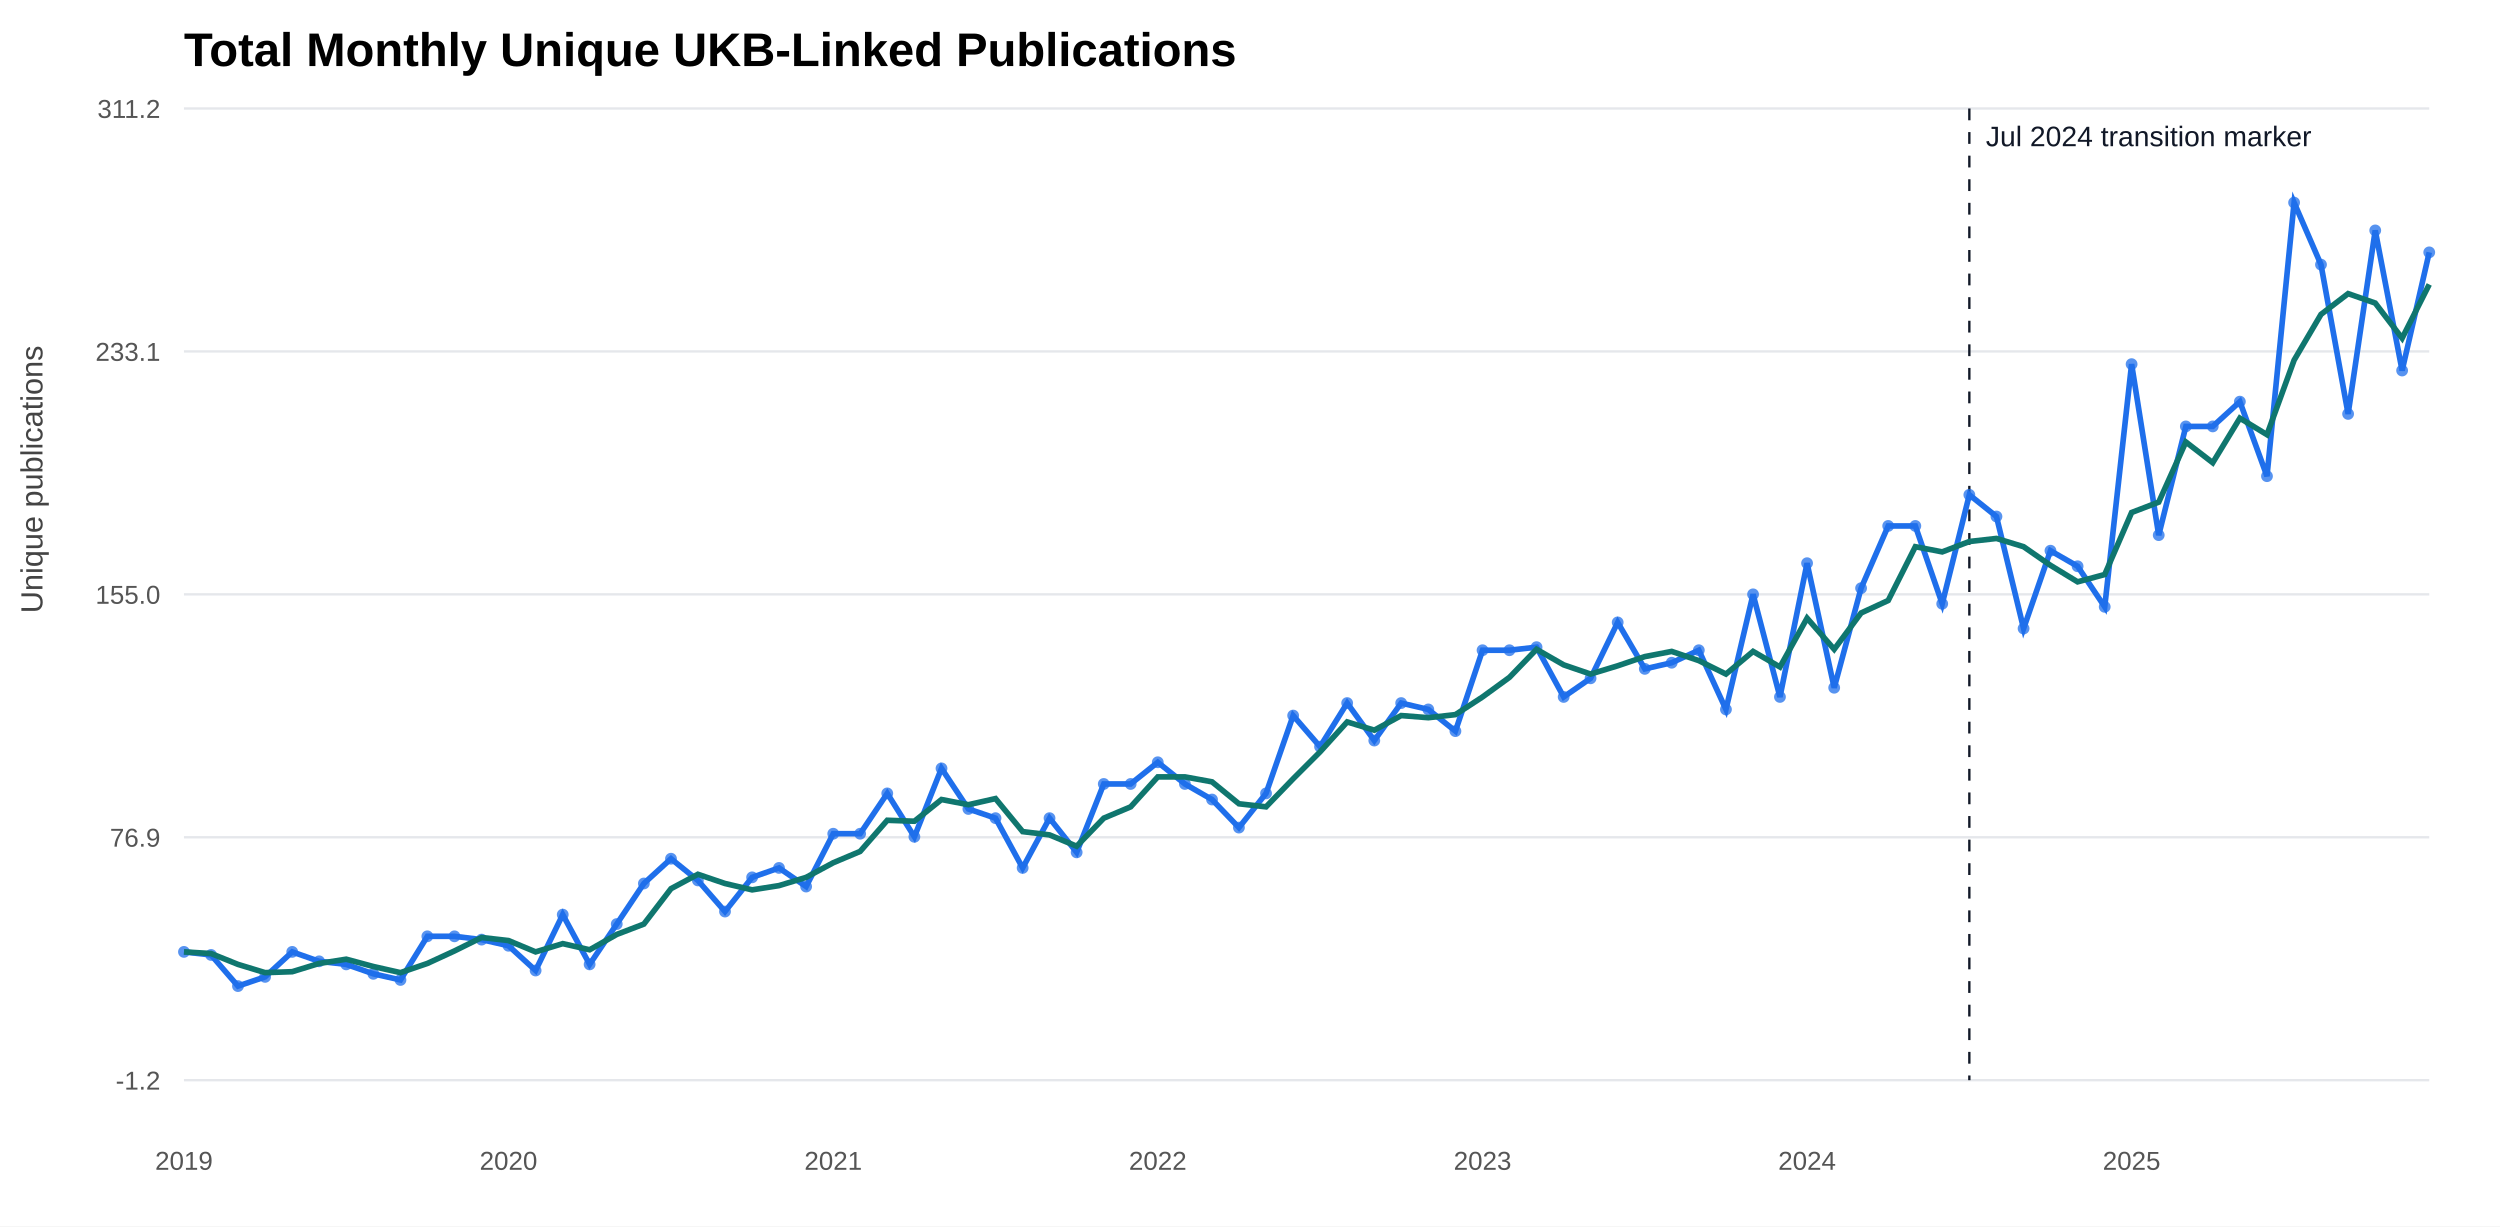
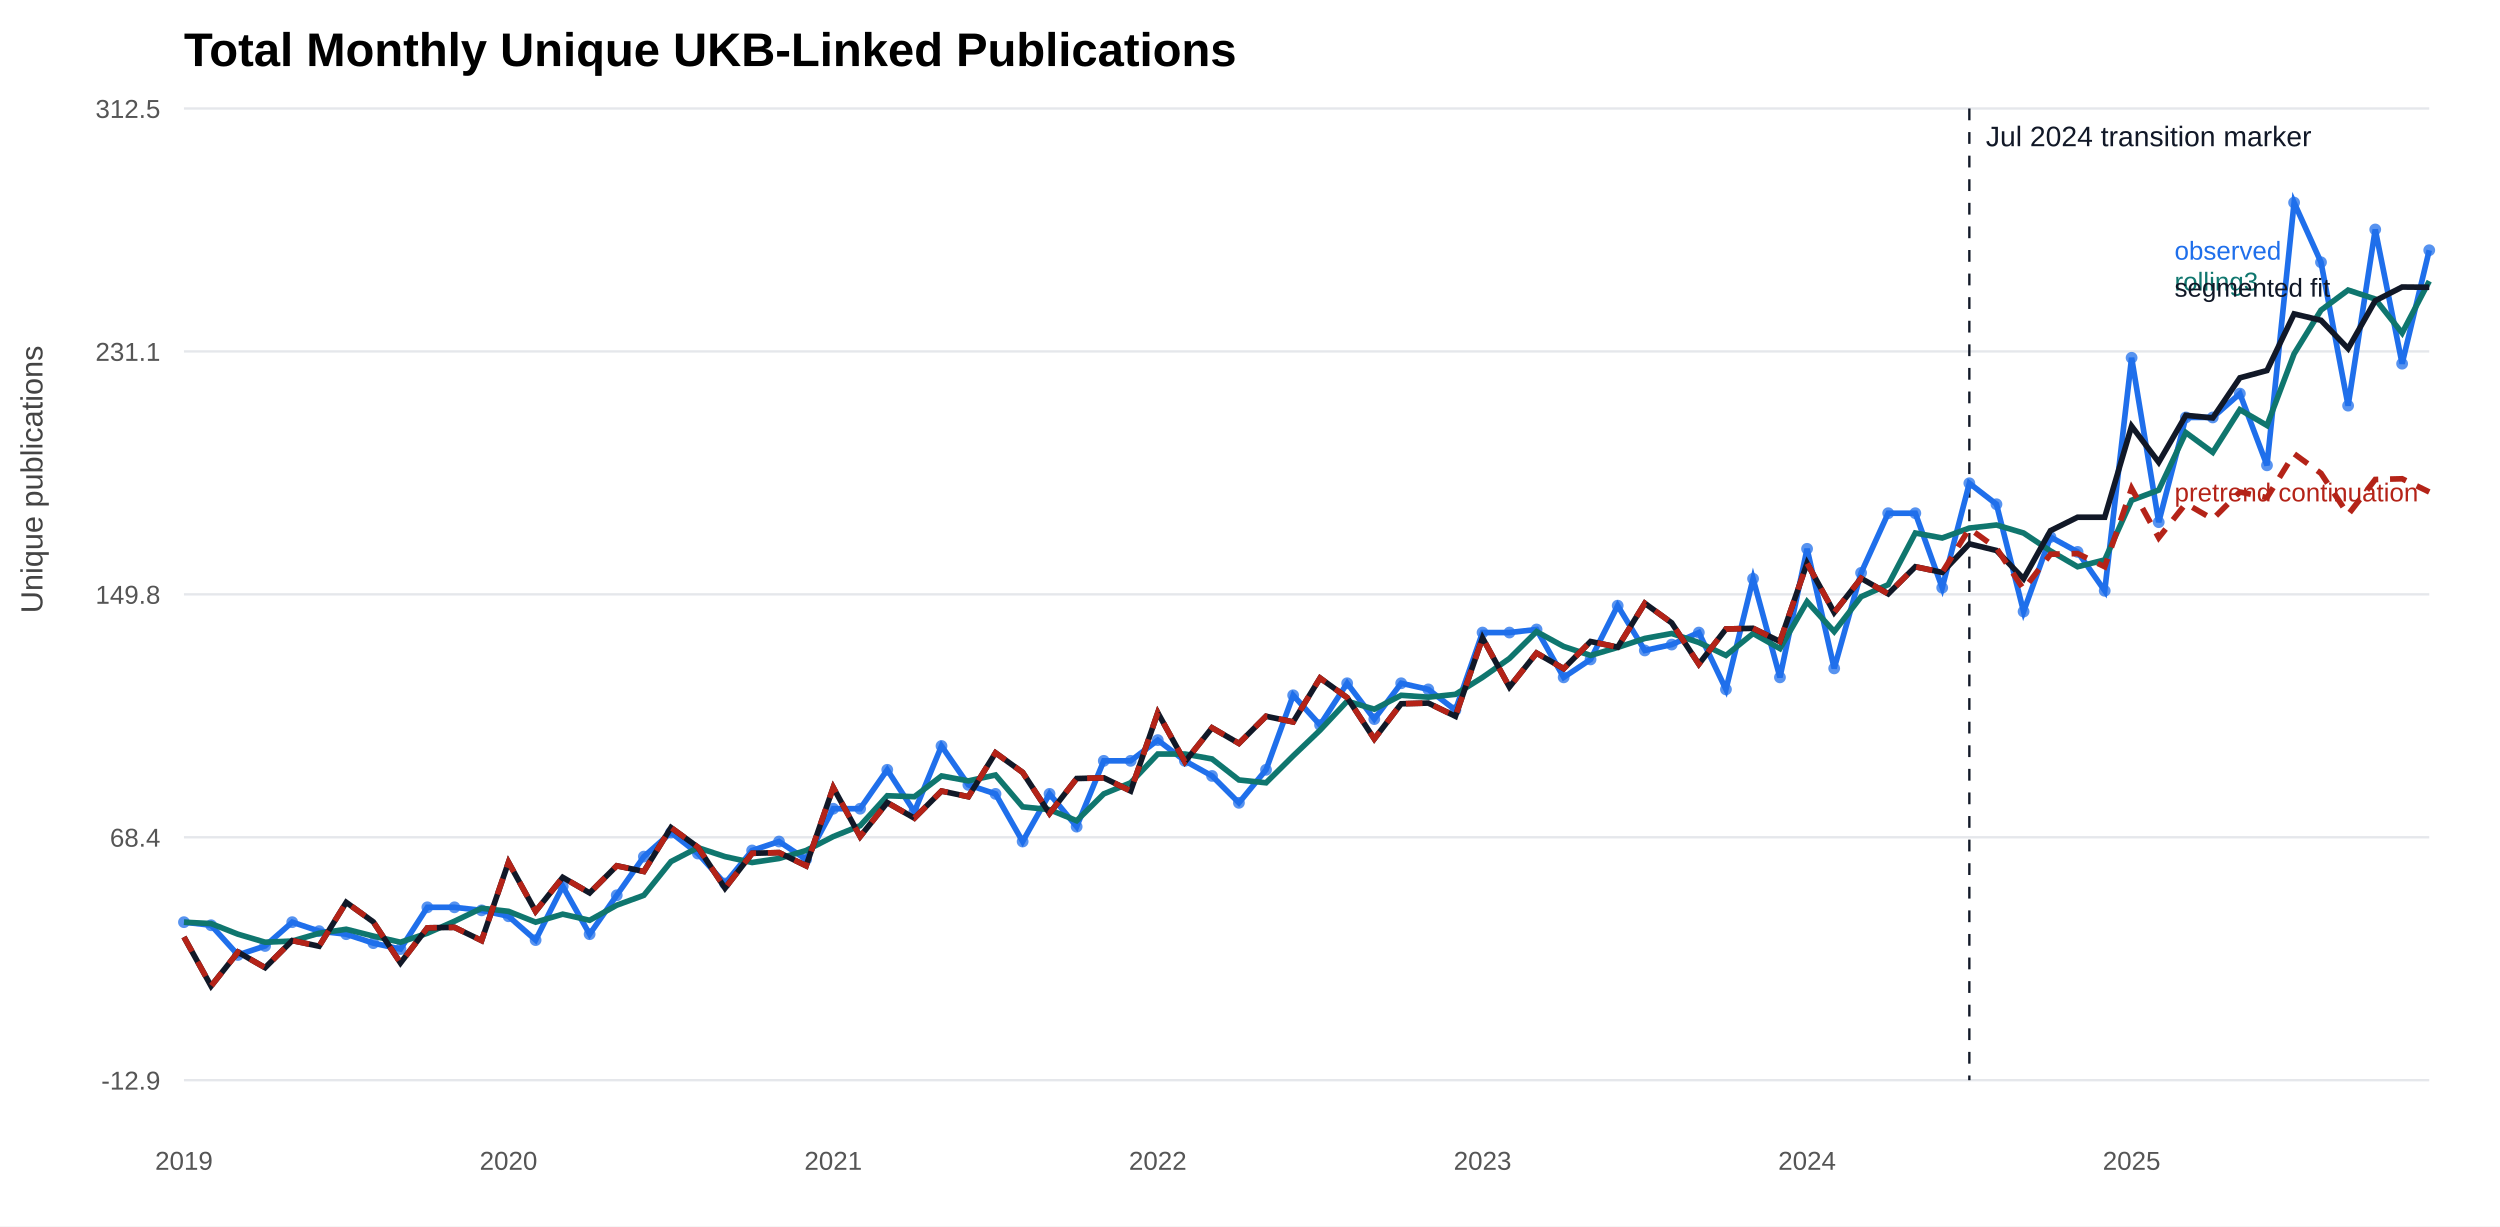
<svg xmlns="http://www.w3.org/2000/svg" width="1060" height="520" viewBox="0 0 1060 520">
  <rect width="100%" height="100%" fill="#ffffff" />
  <text x="78" y="28" font-family="Arial" font-size="20" font-weight="700">Total Monthly Unique UKB-Linked Publications</text>
  <text x="18" y="260.0" transform="rotate(-90 18 260.0)" font-family="Arial" font-size="13" fill="#444">Unique publications</text>
  <line x1="78" x2="1030" y1="46.0" y2="46.0" stroke="#e5e7eb" />
-   <text x="68" y="50.0" text-anchor="end" font-family="Arial" font-size="11" fill="#555">311.2</text>
+   <text x="68" y="50.0" text-anchor="end" font-family="Arial" font-size="11" fill="#555">312.5</text>
  <line x1="78" x2="1030" y1="149.0" y2="149.0" stroke="#e5e7eb" />
-   <text x="68" y="153.0" text-anchor="end" font-family="Arial" font-size="11" fill="#555">233.1</text>
+   <text x="68" y="153.0" text-anchor="end" font-family="Arial" font-size="11" fill="#555">231.1</text>
  <line x1="78" x2="1030" y1="252.0" y2="252.0" stroke="#e5e7eb" />
-   <text x="68" y="256.0" text-anchor="end" font-family="Arial" font-size="11" fill="#555">155.0</text>
+   <text x="68" y="256.0" text-anchor="end" font-family="Arial" font-size="11" fill="#555">149.8</text>
  <line x1="78" x2="1030" y1="355.0" y2="355.0" stroke="#e5e7eb" />
-   <text x="68" y="359.0" text-anchor="end" font-family="Arial" font-size="11" fill="#555">76.9</text>
+   <text x="68" y="359.0" text-anchor="end" font-family="Arial" font-size="11" fill="#555">68.4</text>
  <line x1="78" x2="1030" y1="458.0" y2="458.0" stroke="#e5e7eb" />
-   <text x="68" y="462.0" text-anchor="end" font-family="Arial" font-size="11" fill="#555">-1.2</text>
+   <text x="68" y="462.0" text-anchor="end" font-family="Arial" font-size="11" fill="#555">-12.9</text>
  <line x1="835.0" x2="835.0" y1="46" y2="458" stroke="#111827" stroke-dasharray="5 5" />
  <text x="842.0" y="62" font-family="Arial" font-size="12" fill="#111827">Jul 2024 transition marker</text>
-   <path d="M78.0,403.6 L89.5,404.9 L100.9,418.1 L112.4,414.2 L123.9,403.6 L135.3,407.6 L146.8,408.9 L158.3,412.9 L169.8,415.5 L181.2,397.0 L192.7,397.0 L204.2,398.4 L215.6,401.0 L227.1,411.5 L238.6,387.8 L250.0,408.9 L261.5,391.8 L273.0,374.6 L284.5,364.1 L295.9,373.3 L307.4,386.5 L318.9,372.0 L330.3,368.0 L341.8,375.9 L353.3,353.5 L364.7,353.5 L376.2,336.4 L387.7,354.8 L399.2,325.8 L410.6,343.0 L422.1,346.9 L433.6,368.0 L445.0,346.9 L456.5,361.4 L468.0,332.4 L479.4,332.4 L490.9,323.2 L502.4,332.4 L513.9,339.0 L525.3,350.9 L536.8,336.4 L548.3,303.4 L559.7,316.6 L571.2,298.1 L582.7,314.0 L594.1,298.1 L605.6,300.8 L617.1,310.0 L628.6,275.7 L640.0,275.7 L651.5,274.4 L663.0,295.5 L674.4,287.6 L685.9,263.9 L697.4,283.6 L708.8,281.0 L720.3,275.7 L731.8,300.8 L743.3,252.0 L754.7,295.5 L766.2,238.8 L777.7,291.6 L789.1,249.4 L800.6,223.0 L812.1,223.0 L823.5,256.0 L835.0,209.8 L846.5,219.0 L858.0,266.5 L869.4,233.5 L880.9,240.1 L892.4,257.3 L903.8,154.4 L915.3,226.9 L926.8,180.8 L938.2,180.8 L949.7,170.3 L961.2,201.9 L972.7,85.9 L984.1,112.2 L995.6,175.5 L1007.1,97.7 L1018.5,157.1 L1030.0,107.0" fill="none" stroke="#1f6feb" stroke-width="2.4" />
-   <circle cx="78.0" cy="403.6" r="2.5" fill="#1f6feb" opacity="0.75" />
-   <circle cx="89.5" cy="404.9" r="2.5" fill="#1f6feb" opacity="0.75" />
-   <circle cx="100.9" cy="418.1" r="2.5" fill="#1f6feb" opacity="0.75" />
-   <circle cx="112.4" cy="414.2" r="2.5" fill="#1f6feb" opacity="0.75" />
-   <circle cx="123.9" cy="403.6" r="2.5" fill="#1f6feb" opacity="0.75" />
-   <circle cx="135.3" cy="407.6" r="2.5" fill="#1f6feb" opacity="0.75" />
-   <circle cx="146.8" cy="408.9" r="2.5" fill="#1f6feb" opacity="0.75" />
-   <circle cx="158.3" cy="412.9" r="2.5" fill="#1f6feb" opacity="0.75" />
-   <circle cx="169.8" cy="415.5" r="2.5" fill="#1f6feb" opacity="0.75" />
-   <circle cx="181.2" cy="397.0" r="2.5" fill="#1f6feb" opacity="0.75" />
-   <circle cx="192.7" cy="397.0" r="2.5" fill="#1f6feb" opacity="0.75" />
-   <circle cx="204.2" cy="398.4" r="2.5" fill="#1f6feb" opacity="0.75" />
-   <circle cx="215.6" cy="401.0" r="2.5" fill="#1f6feb" opacity="0.75" />
-   <circle cx="227.1" cy="411.5" r="2.5" fill="#1f6feb" opacity="0.75" />
-   <circle cx="238.6" cy="387.8" r="2.5" fill="#1f6feb" opacity="0.75" />
-   <circle cx="250.0" cy="408.9" r="2.5" fill="#1f6feb" opacity="0.75" />
-   <circle cx="261.5" cy="391.8" r="2.5" fill="#1f6feb" opacity="0.75" />
-   <circle cx="273.0" cy="374.6" r="2.5" fill="#1f6feb" opacity="0.75" />
-   <circle cx="284.5" cy="364.1" r="2.5" fill="#1f6feb" opacity="0.75" />
-   <circle cx="295.9" cy="373.3" r="2.5" fill="#1f6feb" opacity="0.75" />
-   <circle cx="307.4" cy="386.5" r="2.5" fill="#1f6feb" opacity="0.75" />
-   <circle cx="318.9" cy="372.0" r="2.5" fill="#1f6feb" opacity="0.75" />
-   <circle cx="330.3" cy="368.0" r="2.5" fill="#1f6feb" opacity="0.75" />
-   <circle cx="341.8" cy="375.9" r="2.5" fill="#1f6feb" opacity="0.75" />
-   <circle cx="353.3" cy="353.5" r="2.5" fill="#1f6feb" opacity="0.75" />
-   <circle cx="364.7" cy="353.5" r="2.5" fill="#1f6feb" opacity="0.75" />
-   <circle cx="376.2" cy="336.4" r="2.5" fill="#1f6feb" opacity="0.75" />
-   <circle cx="387.7" cy="354.8" r="2.5" fill="#1f6feb" opacity="0.75" />
-   <circle cx="399.2" cy="325.8" r="2.5" fill="#1f6feb" opacity="0.75" />
-   <circle cx="410.6" cy="343.0" r="2.5" fill="#1f6feb" opacity="0.75" />
-   <circle cx="422.1" cy="346.9" r="2.5" fill="#1f6feb" opacity="0.75" />
-   <circle cx="433.6" cy="368.0" r="2.5" fill="#1f6feb" opacity="0.75" />
-   <circle cx="445.0" cy="346.9" r="2.5" fill="#1f6feb" opacity="0.75" />
-   <circle cx="456.5" cy="361.4" r="2.5" fill="#1f6feb" opacity="0.75" />
-   <circle cx="468.0" cy="332.4" r="2.5" fill="#1f6feb" opacity="0.75" />
-   <circle cx="479.4" cy="332.4" r="2.5" fill="#1f6feb" opacity="0.75" />
-   <circle cx="490.9" cy="323.2" r="2.5" fill="#1f6feb" opacity="0.75" />
-   <circle cx="502.4" cy="332.4" r="2.5" fill="#1f6feb" opacity="0.75" />
-   <circle cx="513.9" cy="339.0" r="2.5" fill="#1f6feb" opacity="0.75" />
-   <circle cx="525.3" cy="350.9" r="2.5" fill="#1f6feb" opacity="0.75" />
-   <circle cx="536.8" cy="336.4" r="2.5" fill="#1f6feb" opacity="0.75" />
-   <circle cx="548.3" cy="303.4" r="2.5" fill="#1f6feb" opacity="0.75" />
-   <circle cx="559.7" cy="316.6" r="2.5" fill="#1f6feb" opacity="0.75" />
-   <circle cx="571.2" cy="298.1" r="2.5" fill="#1f6feb" opacity="0.75" />
-   <circle cx="582.7" cy="314.0" r="2.5" fill="#1f6feb" opacity="0.75" />
-   <circle cx="594.1" cy="298.1" r="2.5" fill="#1f6feb" opacity="0.75" />
-   <circle cx="605.6" cy="300.8" r="2.5" fill="#1f6feb" opacity="0.75" />
-   <circle cx="617.1" cy="310.0" r="2.5" fill="#1f6feb" opacity="0.75" />
-   <circle cx="628.6" cy="275.7" r="2.5" fill="#1f6feb" opacity="0.75" />
-   <circle cx="640.0" cy="275.7" r="2.5" fill="#1f6feb" opacity="0.75" />
-   <circle cx="651.5" cy="274.4" r="2.5" fill="#1f6feb" opacity="0.75" />
-   <circle cx="663.0" cy="295.5" r="2.5" fill="#1f6feb" opacity="0.75" />
-   <circle cx="674.4" cy="287.6" r="2.5" fill="#1f6feb" opacity="0.75" />
-   <circle cx="685.9" cy="263.9" r="2.5" fill="#1f6feb" opacity="0.75" />
-   <circle cx="697.4" cy="283.6" r="2.5" fill="#1f6feb" opacity="0.75" />
-   <circle cx="708.8" cy="281.0" r="2.5" fill="#1f6feb" opacity="0.75" />
-   <circle cx="720.3" cy="275.7" r="2.5" fill="#1f6feb" opacity="0.75" />
-   <circle cx="731.8" cy="300.8" r="2.5" fill="#1f6feb" opacity="0.75" />
-   <circle cx="743.3" cy="252.0" r="2.5" fill="#1f6feb" opacity="0.75" />
-   <circle cx="754.7" cy="295.5" r="2.5" fill="#1f6feb" opacity="0.75" />
-   <circle cx="766.2" cy="238.8" r="2.5" fill="#1f6feb" opacity="0.75" />
-   <circle cx="777.7" cy="291.6" r="2.5" fill="#1f6feb" opacity="0.75" />
-   <circle cx="789.1" cy="249.4" r="2.5" fill="#1f6feb" opacity="0.75" />
-   <circle cx="800.6" cy="223.0" r="2.5" fill="#1f6feb" opacity="0.75" />
-   <circle cx="812.1" cy="223.0" r="2.5" fill="#1f6feb" opacity="0.75" />
-   <circle cx="823.5" cy="256.0" r="2.5" fill="#1f6feb" opacity="0.75" />
-   <circle cx="835.0" cy="209.8" r="2.5" fill="#1f6feb" opacity="0.75" />
-   <circle cx="846.5" cy="219.0" r="2.5" fill="#1f6feb" opacity="0.75" />
-   <circle cx="858.0" cy="266.5" r="2.5" fill="#1f6feb" opacity="0.75" />
-   <circle cx="869.4" cy="233.5" r="2.5" fill="#1f6feb" opacity="0.75" />
-   <circle cx="880.9" cy="240.1" r="2.5" fill="#1f6feb" opacity="0.75" />
-   <circle cx="892.4" cy="257.3" r="2.5" fill="#1f6feb" opacity="0.75" />
-   <circle cx="903.8" cy="154.4" r="2.5" fill="#1f6feb" opacity="0.75" />
-   <circle cx="915.3" cy="226.9" r="2.5" fill="#1f6feb" opacity="0.75" />
-   <circle cx="926.8" cy="180.8" r="2.5" fill="#1f6feb" opacity="0.75" />
-   <circle cx="938.2" cy="180.8" r="2.5" fill="#1f6feb" opacity="0.75" />
-   <circle cx="949.7" cy="170.3" r="2.5" fill="#1f6feb" opacity="0.75" />
-   <circle cx="961.2" cy="201.9" r="2.5" fill="#1f6feb" opacity="0.75" />
+   <path d="M78.0,391.0 L89.5,392.3 L100.9,404.9 L112.4,401.1 L123.9,391.0 L135.3,394.8 L146.8,396.1 L158.3,399.9 L169.8,402.4 L181.2,384.7 L192.7,384.7 L204.2,386.0 L215.6,388.5 L227.1,398.6 L238.6,375.8 L250.0,396.1 L261.5,379.6 L273.0,363.2 L284.5,353.0 L295.9,361.9 L307.4,374.6 L318.9,360.6 L330.3,356.8 L341.8,364.4 L353.3,342.9 L364.7,342.9 L376.2,326.4 L387.7,344.2 L399.2,316.3 L410.6,332.8 L422.1,336.6 L433.6,356.8 L445.0,336.6 L456.5,350.5 L468.0,322.6 L479.4,322.6 L490.9,313.8 L502.4,322.6 L513.9,329.0 L525.3,340.4 L536.8,326.4 L548.3,294.8 L559.7,307.4 L571.2,289.7 L582.7,304.9 L594.1,289.7 L605.6,292.3 L617.1,301.1 L628.6,268.2 L640.0,268.2 L651.5,266.9 L663.0,287.2 L674.4,279.6 L685.9,256.8 L697.4,275.8 L708.8,273.3 L720.3,268.2 L731.8,292.3 L743.3,245.4 L754.7,287.2 L766.2,232.7 L777.7,283.4 L789.1,242.9 L800.6,217.6 L812.1,217.6 L823.5,249.2 L835.0,204.9 L846.5,213.8 L858.0,259.3 L869.4,227.7 L880.9,234.0 L892.4,250.5 L903.8,151.7 L915.3,221.4 L926.8,177.0 L938.2,177.0 L949.7,166.9 L961.2,197.3 L972.7,85.9 L984.1,111.2 L995.6,172.0 L1007.1,97.3 L1018.5,154.2 L1030.0,106.1" fill="none" stroke="#1f6feb" stroke-width="2.4" />
+   <circle cx="78.0" cy="391.0" r="2.5" fill="#1f6feb" opacity="0.75" />
+   <circle cx="89.5" cy="392.3" r="2.5" fill="#1f6feb" opacity="0.75" />
+   <circle cx="100.9" cy="404.9" r="2.5" fill="#1f6feb" opacity="0.75" />
+   <circle cx="112.4" cy="401.1" r="2.5" fill="#1f6feb" opacity="0.75" />
+   <circle cx="123.9" cy="391.0" r="2.5" fill="#1f6feb" opacity="0.75" />
+   <circle cx="135.3" cy="394.8" r="2.5" fill="#1f6feb" opacity="0.75" />
+   <circle cx="146.8" cy="396.1" r="2.5" fill="#1f6feb" opacity="0.75" />
+   <circle cx="158.3" cy="399.9" r="2.5" fill="#1f6feb" opacity="0.75" />
+   <circle cx="169.8" cy="402.4" r="2.5" fill="#1f6feb" opacity="0.75" />
+   <circle cx="181.2" cy="384.7" r="2.5" fill="#1f6feb" opacity="0.75" />
+   <circle cx="192.7" cy="384.7" r="2.5" fill="#1f6feb" opacity="0.75" />
+   <circle cx="204.2" cy="386.0" r="2.5" fill="#1f6feb" opacity="0.75" />
+   <circle cx="215.6" cy="388.5" r="2.5" fill="#1f6feb" opacity="0.75" />
+   <circle cx="227.1" cy="398.6" r="2.5" fill="#1f6feb" opacity="0.75" />
+   <circle cx="238.6" cy="375.8" r="2.5" fill="#1f6feb" opacity="0.75" />
+   <circle cx="250.0" cy="396.1" r="2.5" fill="#1f6feb" opacity="0.75" />
+   <circle cx="261.5" cy="379.6" r="2.5" fill="#1f6feb" opacity="0.75" />
+   <circle cx="273.0" cy="363.2" r="2.5" fill="#1f6feb" opacity="0.75" />
+   <circle cx="284.5" cy="353.0" r="2.5" fill="#1f6feb" opacity="0.75" />
+   <circle cx="295.9" cy="361.9" r="2.5" fill="#1f6feb" opacity="0.75" />
+   <circle cx="307.4" cy="374.6" r="2.5" fill="#1f6feb" opacity="0.75" />
+   <circle cx="318.9" cy="360.6" r="2.5" fill="#1f6feb" opacity="0.75" />
+   <circle cx="330.3" cy="356.8" r="2.5" fill="#1f6feb" opacity="0.75" />
+   <circle cx="341.8" cy="364.4" r="2.5" fill="#1f6feb" opacity="0.75" />
+   <circle cx="353.3" cy="342.9" r="2.5" fill="#1f6feb" opacity="0.75" />
+   <circle cx="364.7" cy="342.9" r="2.5" fill="#1f6feb" opacity="0.75" />
+   <circle cx="376.2" cy="326.4" r="2.5" fill="#1f6feb" opacity="0.75" />
+   <circle cx="387.7" cy="344.2" r="2.5" fill="#1f6feb" opacity="0.75" />
+   <circle cx="399.2" cy="316.3" r="2.5" fill="#1f6feb" opacity="0.75" />
+   <circle cx="410.6" cy="332.8" r="2.5" fill="#1f6feb" opacity="0.75" />
+   <circle cx="422.1" cy="336.6" r="2.5" fill="#1f6feb" opacity="0.75" />
+   <circle cx="433.6" cy="356.8" r="2.5" fill="#1f6feb" opacity="0.75" />
+   <circle cx="445.0" cy="336.6" r="2.5" fill="#1f6feb" opacity="0.75" />
+   <circle cx="456.5" cy="350.5" r="2.5" fill="#1f6feb" opacity="0.75" />
+   <circle cx="468.0" cy="322.6" r="2.5" fill="#1f6feb" opacity="0.75" />
+   <circle cx="479.4" cy="322.6" r="2.5" fill="#1f6feb" opacity="0.75" />
+   <circle cx="490.9" cy="313.8" r="2.5" fill="#1f6feb" opacity="0.75" />
+   <circle cx="502.4" cy="322.6" r="2.5" fill="#1f6feb" opacity="0.75" />
+   <circle cx="513.9" cy="329.0" r="2.5" fill="#1f6feb" opacity="0.75" />
+   <circle cx="525.3" cy="340.4" r="2.5" fill="#1f6feb" opacity="0.75" />
+   <circle cx="536.8" cy="326.4" r="2.5" fill="#1f6feb" opacity="0.75" />
+   <circle cx="548.3" cy="294.8" r="2.5" fill="#1f6feb" opacity="0.75" />
+   <circle cx="559.7" cy="307.4" r="2.5" fill="#1f6feb" opacity="0.75" />
+   <circle cx="571.2" cy="289.7" r="2.5" fill="#1f6feb" opacity="0.75" />
+   <circle cx="582.7" cy="304.9" r="2.5" fill="#1f6feb" opacity="0.75" />
+   <circle cx="594.1" cy="289.7" r="2.5" fill="#1f6feb" opacity="0.75" />
+   <circle cx="605.6" cy="292.3" r="2.5" fill="#1f6feb" opacity="0.75" />
+   <circle cx="617.1" cy="301.1" r="2.5" fill="#1f6feb" opacity="0.75" />
+   <circle cx="628.6" cy="268.2" r="2.5" fill="#1f6feb" opacity="0.75" />
+   <circle cx="640.0" cy="268.2" r="2.5" fill="#1f6feb" opacity="0.75" />
+   <circle cx="651.5" cy="266.9" r="2.5" fill="#1f6feb" opacity="0.75" />
+   <circle cx="663.0" cy="287.2" r="2.5" fill="#1f6feb" opacity="0.75" />
+   <circle cx="674.4" cy="279.6" r="2.5" fill="#1f6feb" opacity="0.75" />
+   <circle cx="685.9" cy="256.8" r="2.5" fill="#1f6feb" opacity="0.75" />
+   <circle cx="697.4" cy="275.8" r="2.5" fill="#1f6feb" opacity="0.75" />
+   <circle cx="708.8" cy="273.3" r="2.5" fill="#1f6feb" opacity="0.75" />
+   <circle cx="720.3" cy="268.2" r="2.5" fill="#1f6feb" opacity="0.75" />
+   <circle cx="731.8" cy="292.3" r="2.5" fill="#1f6feb" opacity="0.75" />
+   <circle cx="743.3" cy="245.4" r="2.5" fill="#1f6feb" opacity="0.75" />
+   <circle cx="754.7" cy="287.2" r="2.5" fill="#1f6feb" opacity="0.75" />
+   <circle cx="766.2" cy="232.7" r="2.5" fill="#1f6feb" opacity="0.75" />
+   <circle cx="777.7" cy="283.4" r="2.5" fill="#1f6feb" opacity="0.75" />
+   <circle cx="789.1" cy="242.9" r="2.5" fill="#1f6feb" opacity="0.75" />
+   <circle cx="800.6" cy="217.6" r="2.5" fill="#1f6feb" opacity="0.75" />
+   <circle cx="812.1" cy="217.6" r="2.5" fill="#1f6feb" opacity="0.75" />
+   <circle cx="823.5" cy="249.2" r="2.5" fill="#1f6feb" opacity="0.75" />
+   <circle cx="835.0" cy="204.9" r="2.5" fill="#1f6feb" opacity="0.75" />
+   <circle cx="846.5" cy="213.8" r="2.5" fill="#1f6feb" opacity="0.75" />
+   <circle cx="858.0" cy="259.3" r="2.5" fill="#1f6feb" opacity="0.75" />
+   <circle cx="869.4" cy="227.7" r="2.5" fill="#1f6feb" opacity="0.75" />
+   <circle cx="880.9" cy="234.0" r="2.5" fill="#1f6feb" opacity="0.75" />
+   <circle cx="892.4" cy="250.5" r="2.5" fill="#1f6feb" opacity="0.75" />
+   <circle cx="903.8" cy="151.7" r="2.5" fill="#1f6feb" opacity="0.75" />
+   <circle cx="915.3" cy="221.4" r="2.5" fill="#1f6feb" opacity="0.75" />
+   <circle cx="926.8" cy="177.0" r="2.5" fill="#1f6feb" opacity="0.75" />
+   <circle cx="938.2" cy="177.0" r="2.5" fill="#1f6feb" opacity="0.75" />
+   <circle cx="949.7" cy="166.9" r="2.5" fill="#1f6feb" opacity="0.75" />
+   <circle cx="961.2" cy="197.3" r="2.5" fill="#1f6feb" opacity="0.75" />
  <circle cx="972.7" cy="85.9" r="2.5" fill="#1f6feb" opacity="0.75" />
-   <circle cx="984.1" cy="112.2" r="2.5" fill="#1f6feb" opacity="0.75" />
-   <circle cx="995.6" cy="175.5" r="2.5" fill="#1f6feb" opacity="0.75" />
-   <circle cx="1007.1" cy="97.7" r="2.5" fill="#1f6feb" opacity="0.75" />
-   <circle cx="1018.5" cy="157.1" r="2.5" fill="#1f6feb" opacity="0.75" />
-   <circle cx="1030.0" cy="107.0" r="2.5" fill="#1f6feb" opacity="0.75" />
-   <path d="M78.0,403.6 L89.5,404.3 L100.9,408.9 L112.4,412.4 L123.9,412.0 L135.3,408.5 L146.8,406.7 L158.3,409.8 L169.8,412.4 L181.2,408.5 L192.7,403.2 L204.2,397.5 L215.6,398.8 L227.1,403.6 L238.6,400.1 L250.0,402.7 L261.5,396.2 L273.0,391.8 L284.5,376.8 L295.9,370.7 L307.4,374.6 L318.9,377.3 L330.3,375.5 L341.8,372.0 L353.3,365.8 L364.7,361.0 L376.2,347.8 L387.7,348.2 L399.2,339.0 L410.6,341.2 L422.1,338.6 L433.6,352.6 L445.0,354.0 L456.5,358.8 L468.0,346.9 L479.4,342.1 L490.9,329.4 L502.4,329.4 L513.9,331.5 L525.3,340.8 L536.8,342.1 L548.3,330.2 L559.7,318.8 L571.2,306.1 L582.7,309.6 L594.1,303.4 L605.6,304.3 L617.1,303.0 L628.6,295.5 L640.0,287.2 L651.5,275.3 L663.0,281.9 L674.4,285.8 L685.9,282.3 L697.4,278.4 L708.8,276.2 L720.3,280.1 L731.8,285.8 L743.3,276.2 L754.7,282.8 L766.2,262.1 L777.7,275.3 L789.1,259.9 L800.6,254.6 L812.1,231.8 L823.5,234.0 L835.0,229.6 L846.5,228.3 L858.0,231.8 L869.4,239.7 L880.9,246.7 L892.4,243.6 L903.8,217.3 L915.3,212.9 L926.8,187.4 L938.2,196.2 L949.7,177.3 L961.2,184.3 L972.7,152.7 L984.1,133.3 L995.6,124.5 L1007.1,128.5 L1018.5,143.4 L1030.0,120.6" fill="none" stroke="#0f766e" stroke-width="2.4" />
+   <circle cx="984.1" cy="111.2" r="2.5" fill="#1f6feb" opacity="0.75" />
+   <circle cx="995.6" cy="172.0" r="2.5" fill="#1f6feb" opacity="0.75" />
+   <circle cx="1007.1" cy="97.3" r="2.5" fill="#1f6feb" opacity="0.75" />
+   <circle cx="1018.5" cy="154.2" r="2.5" fill="#1f6feb" opacity="0.75" />
+   <circle cx="1030.0" cy="106.1" r="2.5" fill="#1f6feb" opacity="0.75" />
+   <text x="922.0" y="110.1" font-family="Arial" font-size="11" fill="#1f6feb">observed</text>
+   <path d="M78.0,391.0 L89.5,391.6 L100.9,396.1 L112.4,399.5 L123.9,399.0 L135.3,395.7 L146.8,394.0 L158.3,396.9 L169.8,399.5 L181.2,395.7 L192.7,390.6 L204.2,385.1 L215.6,386.4 L227.1,391.0 L238.6,387.6 L250.0,390.2 L261.5,383.8 L273.0,379.6 L284.5,365.3 L295.9,359.4 L307.4,363.2 L318.9,365.7 L330.3,364.0 L341.8,360.6 L353.3,354.7 L364.7,350.1 L376.2,337.4 L387.7,337.8 L399.2,329.0 L410.6,331.1 L422.1,328.6 L433.6,342.1 L445.0,343.3 L456.5,348.0 L468.0,336.6 L479.4,331.9 L490.9,319.7 L502.4,319.7 L513.9,321.8 L525.3,330.7 L536.8,331.9 L548.3,320.5 L559.7,309.6 L571.2,297.3 L582.7,300.7 L594.1,294.8 L605.6,295.6 L617.1,294.4 L628.6,287.2 L640.0,279.2 L651.5,267.8 L663.0,274.1 L674.4,277.9 L685.9,274.5 L697.4,270.7 L708.8,268.6 L720.3,272.4 L731.8,277.9 L743.3,268.6 L754.7,275.0 L766.2,255.1 L777.7,267.8 L789.1,253.0 L800.6,247.9 L812.1,226.0 L823.5,228.1 L835.0,223.9 L846.5,222.6 L858.0,226.0 L869.4,233.6 L880.9,240.3 L892.4,237.4 L903.8,212.1 L915.3,207.8 L926.8,183.4 L938.2,191.8 L949.7,173.7 L961.2,180.4 L972.7,150.0 L984.1,131.5 L995.6,123.0 L1007.1,126.8 L1018.5,141.2 L1030.0,119.2" fill="none" stroke="#0f766e" stroke-width="2.4" />
+   <text x="922.0" y="123.2" font-family="Arial" font-size="11" fill="#0f766e">rolling3</text>
+   <path d="M78.0,397.3 L89.5,418.1 L100.9,403.7 L112.4,410.3 L123.9,398.8 L135.3,401.2 L146.8,382.6 L158.3,390.9 L169.8,408.3 L181.2,393.4 L192.7,393.2 L204.2,398.8 L215.6,365.6 L227.1,386.4 L238.6,372.0 L250.0,378.6 L261.5,367.1 L273.0,369.5 L284.5,350.9 L295.9,359.2 L307.4,376.6 L318.9,361.8 L330.3,361.5 L341.8,367.1 L353.3,333.9 L364.7,354.7 L376.2,340.3 L387.7,346.9 L399.2,335.4 L410.6,337.8 L422.1,319.2 L433.6,327.5 L445.0,344.9 L456.5,330.1 L468.0,329.8 L479.4,335.4 L490.9,302.2 L502.4,323.0 L513.9,308.6 L525.3,315.2 L536.8,303.7 L548.3,306.1 L559.7,287.5 L571.2,295.8 L582.7,313.3 L594.1,298.4 L605.6,298.1 L617.1,303.7 L628.6,270.5 L640.0,291.3 L651.5,276.9 L663.0,283.5 L674.4,272.0 L685.9,274.4 L697.4,255.8 L708.8,264.1 L720.3,281.6 L731.8,266.7 L743.3,266.4 L754.7,272.0 L766.2,238.8 L777.7,259.7 L789.1,245.2 L800.6,251.8 L812.1,240.3 L823.5,242.7 L835.0,230.6 L846.5,233.4 L858.0,245.4 L869.4,225.0 L880.9,219.3 L892.4,219.3 L903.8,180.7 L915.3,196.0 L926.8,176.1 L938.2,177.2 L949.7,160.2 L961.2,157.1 L972.7,133.1 L984.1,135.8 L995.6,147.8 L1007.1,127.5 L1018.5,121.7 L1030.0,121.8" fill="none" stroke="#111827" stroke-width="2.4" />
+   <text x="922.0" y="125.8" font-family="Arial" font-size="11" fill="#111827">segmented fit</text>
+   <path d="M78.0,397.3 L89.5,418.1 L100.9,403.7 L112.4,410.3 L123.9,398.8 L135.3,401.2 L146.8,382.6 L158.3,390.9 L169.8,408.3 L181.2,393.4 L192.7,393.2 L204.2,398.8 L215.6,365.6 L227.1,386.4 L238.6,372.0 L250.0,378.6 L261.5,367.1 L273.0,369.5 L284.5,350.9 L295.9,359.2 L307.4,376.6 L318.9,361.8 L330.3,361.5 L341.8,367.1 L353.3,333.9 L364.7,354.7 L376.2,340.3 L387.7,346.9 L399.2,335.4 L410.6,337.8 L422.1,319.2 L433.6,327.5 L445.0,344.9 L456.5,330.1 L468.0,329.8 L479.4,335.4 L490.9,302.2 L502.4,323.0 L513.9,308.6 L525.3,315.2 L536.8,303.7 L548.3,306.1 L559.7,287.5 L571.2,295.8 L582.7,313.3 L594.1,298.4 L605.6,298.1 L617.1,303.7 L628.6,270.5 L640.0,291.3 L651.5,276.9 L663.0,283.5 L674.4,272.0 L685.9,274.4 L697.4,255.8 L708.8,264.1 L720.3,281.6 L731.8,266.7 L743.3,266.4 L754.7,272.0 L766.2,238.8 L777.7,259.7 L789.1,245.2 L800.6,251.8 L812.1,240.3 L823.5,242.7 L835.0,224.1 L846.5,232.4 L858.0,249.9 L869.4,235.0 L880.9,234.7 L892.4,240.3 L903.8,207.1 L915.3,228.0 L926.8,213.5 L938.2,220.1 L949.7,208.6 L961.2,211.0 L972.7,192.4 L984.1,200.7 L995.6,218.2 L1007.1,203.3 L1018.5,203.0 L1030.0,208.6" fill="none" stroke="#b42318" stroke-width="2.4" stroke-dasharray="7 5" />
+   <text x="922.0" y="212.6" font-family="Arial" font-size="11" fill="#b42318">pretrend continuation</text>
  <text x="78.0" y="496" text-anchor="middle" font-family="Arial" font-size="11" fill="#555">2019</text>
  <text x="215.6" y="496" text-anchor="middle" font-family="Arial" font-size="11" fill="#555">2020</text>
  <text x="353.3" y="496" text-anchor="middle" font-family="Arial" font-size="11" fill="#555">2021</text>
  <text x="490.9" y="496" text-anchor="middle" font-family="Arial" font-size="11" fill="#555">2022</text>
  <text x="628.6" y="496" text-anchor="middle" font-family="Arial" font-size="11" fill="#555">2023</text>
  <text x="766.2" y="496" text-anchor="middle" font-family="Arial" font-size="11" fill="#555">2024</text>
  <text x="903.8" y="496" text-anchor="middle" font-family="Arial" font-size="11" fill="#555">2025</text>
</svg>
